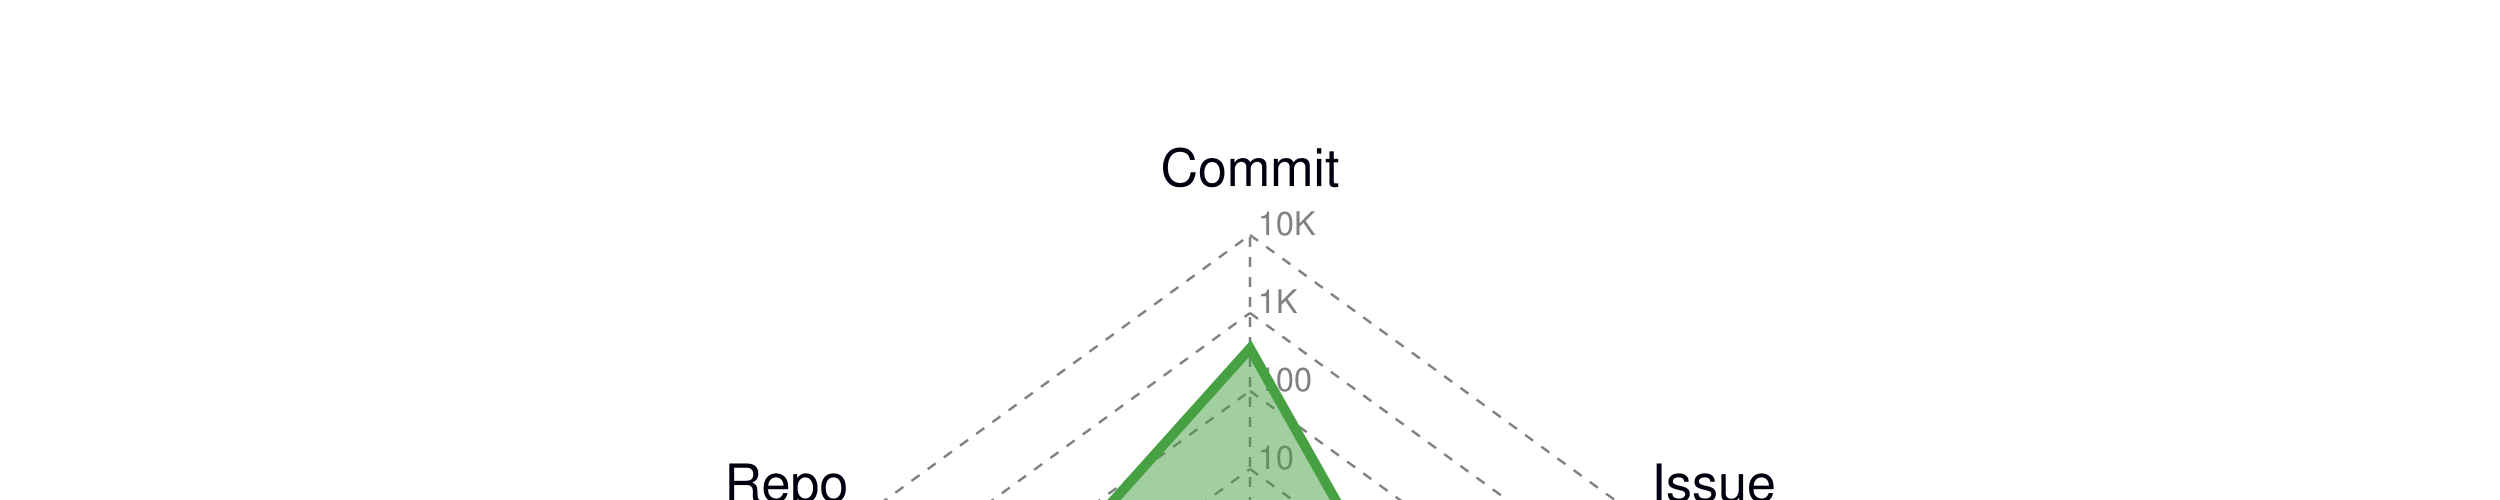
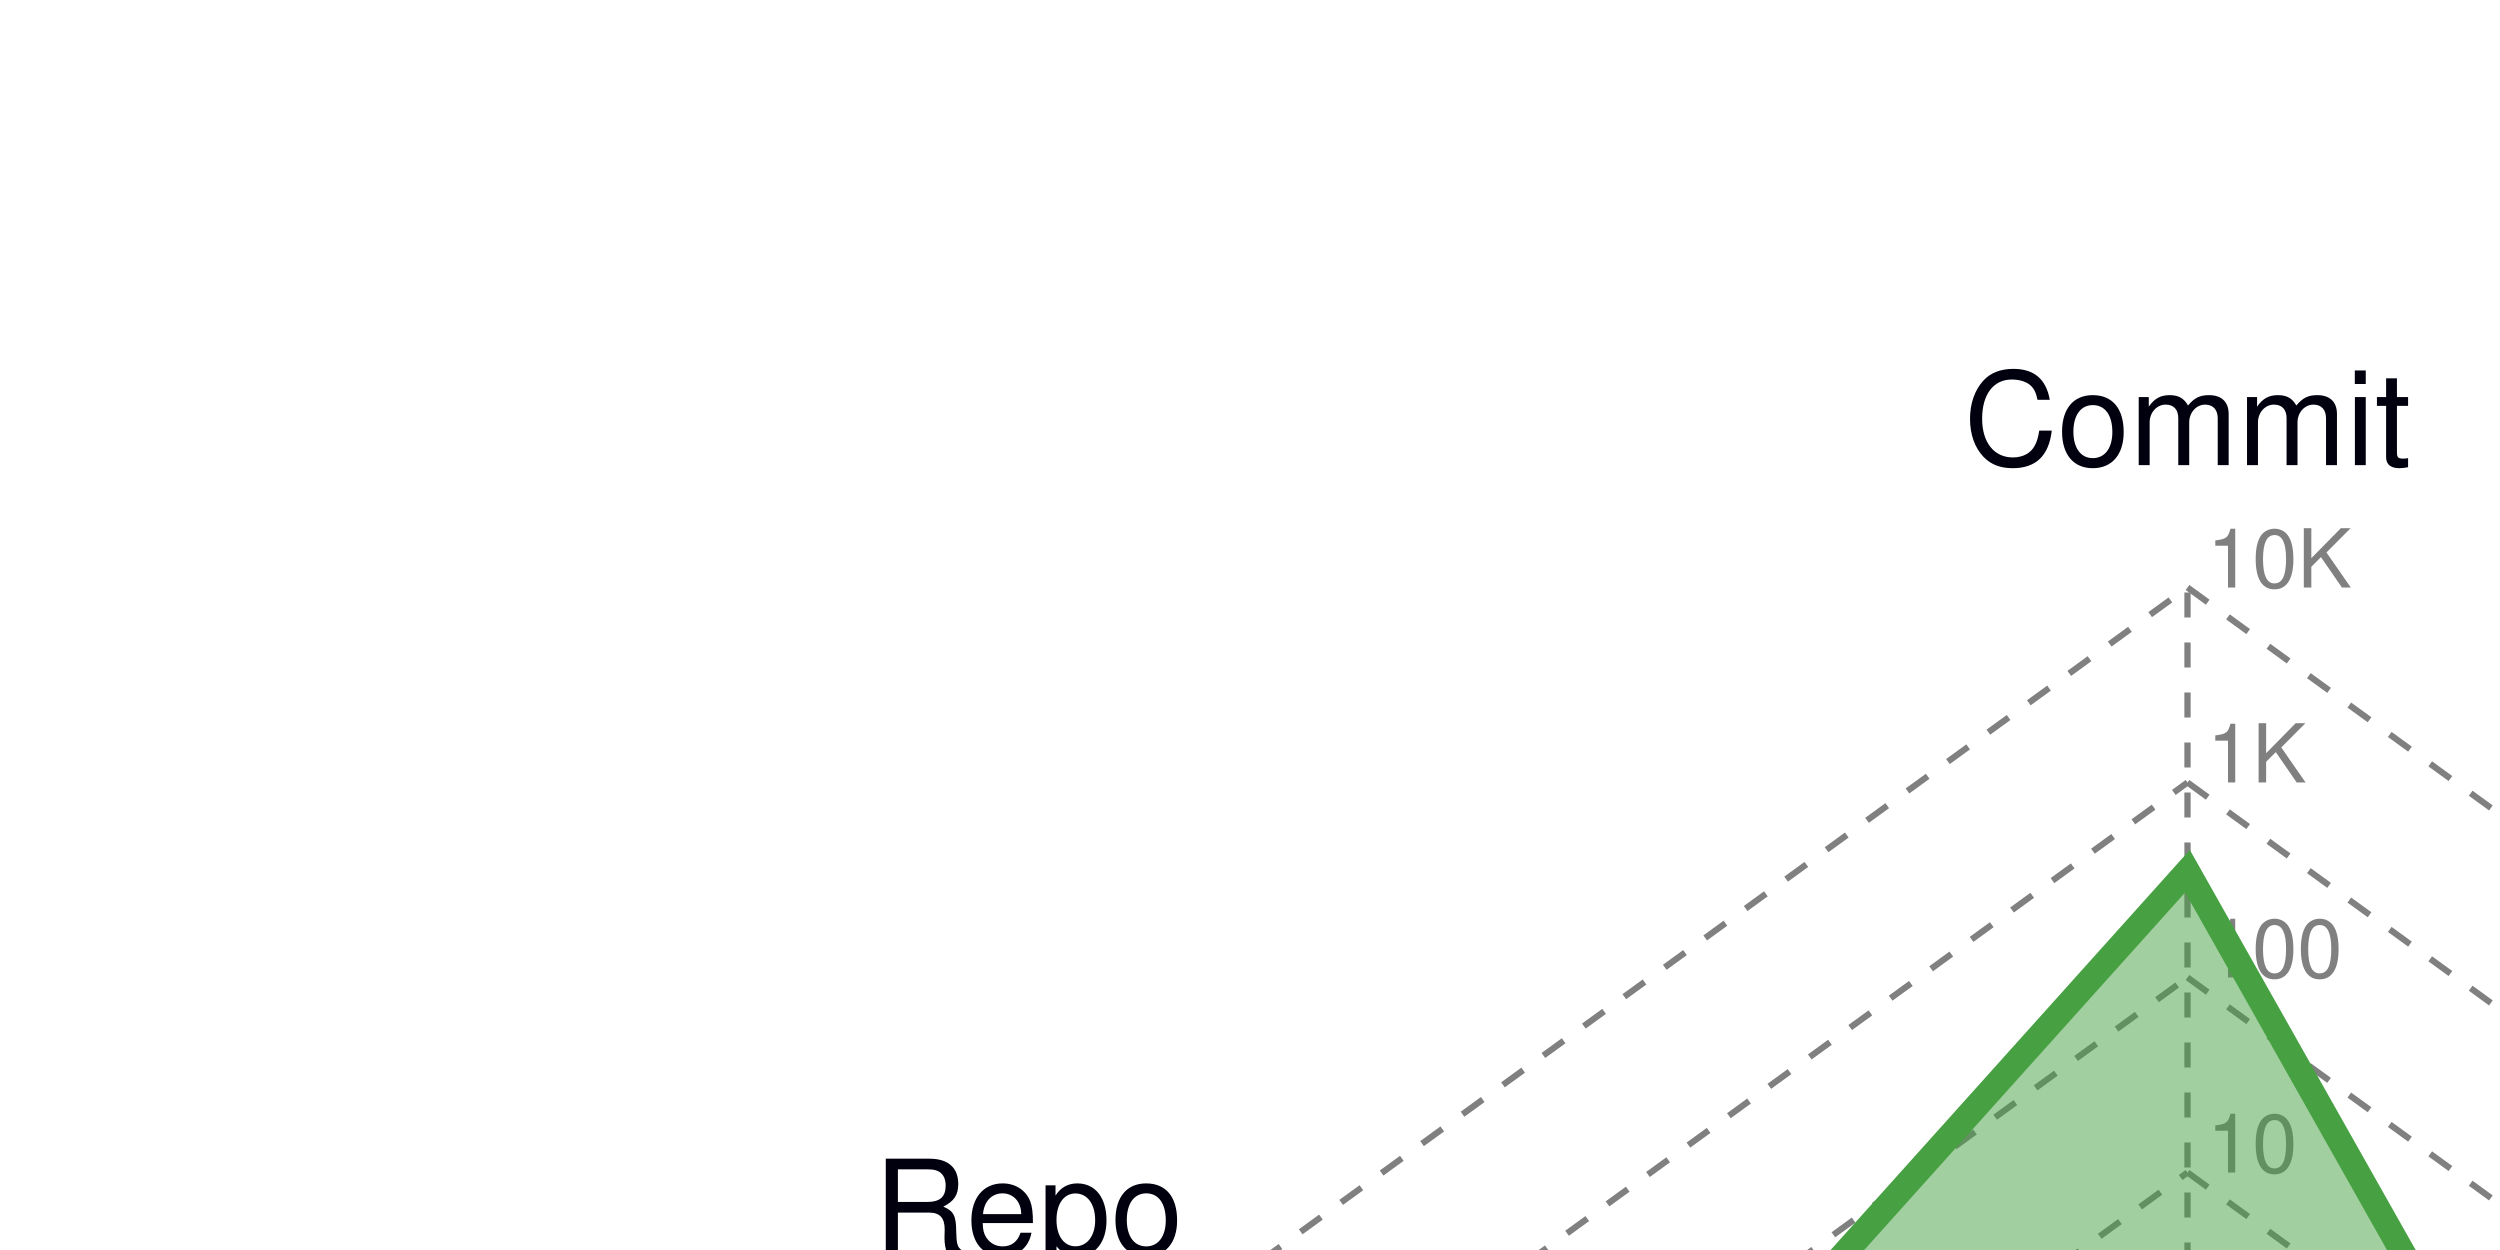
- <svg xmlns="http://www.w3.org/2000/svg" width="500" height="100" viewBox="0 0 500 200">
+ <svg xmlns="http://www.w3.org/2000/svg" width="200" height="100" viewBox="0 0 200 200">
  <style>
		* {
			font-family: "Ubuntu", "Helvetica", "Arial", sans-serif;
		}
	</style>
  <g transform="translate(250, 250)">
    <line x1="0" y1="-31.2" x2="29.67" y2="-9.64" style="stroke: gray; stroke-dasharray: 4 4; stroke-width: 1px;">
		</line>
    <line x1="29.67" y1="-9.64" x2="18.34" y2="25.24" style="stroke: gray; stroke-dasharray: 4 4; stroke-width: 1px;" />
    <line x1="18.34" y1="25.24" x2="-18.34" y2="25.24" style="stroke: gray; stroke-dasharray: 4 4; stroke-width: 1px;" />
    <line x1="-18.34" y1="25.24" x2="-29.67" y2="-9.64" style="stroke: gray; stroke-dasharray: 4 4; stroke-width: 1px;" />
    <line x1="-29.67" y1="-9.64" x2="0" y2="-31.2" style="stroke: gray; stroke-dasharray: 4 4; stroke-width: 1px;">
		</line>
    <line x1="0" y1="-62.4" x2="59.35" y2="-19.28" style="stroke: gray; stroke-dasharray: 4 4; stroke-width: 1px;">
		</line>
    <line x1="59.35" y1="-19.28" x2="36.68" y2="50.48" style="stroke: gray; stroke-dasharray: 4 4; stroke-width: 1px;" />
    <line x1="36.68" y1="50.48" x2="-36.68" y2="50.48" style="stroke: gray; stroke-dasharray: 4 4; stroke-width: 1px;" />
    <line x1="-36.68" y1="50.48" x2="-59.35" y2="-19.28" style="stroke: gray; stroke-dasharray: 4 4; stroke-width: 1px;" />
    <line x1="-59.35" y1="-19.28" x2="0" y2="-62.4" style="stroke: gray; stroke-dasharray: 4 4; stroke-width: 1px;">
		</line>
    <line x1="0" y1="-93.6" x2="89.02" y2="-28.92" style="stroke: gray; stroke-dasharray: 4 4; stroke-width: 1px;">
		</line>
    <line x1="89.02" y1="-28.92" x2="55.02" y2="75.72" style="stroke: gray; stroke-dasharray: 4 4; stroke-width: 1px;" />
    <line x1="55.02" y1="75.72" x2="-55.02" y2="75.72" style="stroke: gray; stroke-dasharray: 4 4; stroke-width: 1px;" />
    <line x1="-55.02" y1="75.72" x2="-89.02" y2="-28.92" style="stroke: gray; stroke-dasharray: 4 4; stroke-width: 1px;" />
    <line x1="-89.02" y1="-28.92" x2="0" y2="-93.6" style="stroke: gray; stroke-dasharray: 4 4; stroke-width: 1px;">
		</line>
    <line x1="0" y1="-124.8" x2="118.69" y2="-38.57" style="stroke: gray; stroke-dasharray: 4 4; stroke-width: 1px;" />
    <line x1="118.69" y1="-38.57" x2="73.36" y2="100.97" style="stroke: gray; stroke-dasharray: 4 4; stroke-width: 1px;" />
    <line x1="73.36" y1="100.97" x2="-73.36" y2="100.97" style="stroke: gray; stroke-dasharray: 4 4; stroke-width: 1px;" />
    <line x1="-73.36" y1="100.97" x2="-118.69" y2="-38.57" style="stroke: gray; stroke-dasharray: 4 4; stroke-width: 1px;" />
    <line x1="-118.69" y1="-38.57" x2="0" y2="-124.8" style="stroke: gray; stroke-dasharray: 4 4; stroke-width: 1px;" />
    <line x1="0" y1="-156" x2="148.36" y2="-48.21" style="stroke: gray; stroke-dasharray: 4 4; stroke-width: 1px;">
		</line>
    <line x1="148.36" y1="-48.21" x2="91.69" y2="126.21" style="stroke: gray; stroke-dasharray: 4 4; stroke-width: 1px;" />
    <line x1="91.69" y1="126.21" x2="-91.69" y2="126.21" style="stroke: gray; stroke-dasharray: 4 4; stroke-width: 1px;" />
    <line x1="-91.69" y1="126.21" x2="-148.36" y2="-48.21" style="stroke: gray; stroke-dasharray: 4 4; stroke-width: 1px;" />
    <line x1="-148.36" y1="-48.21" x2="0" y2="-156" style="stroke: gray; stroke-dasharray: 4 4; stroke-width: 1px;">
		</line>
    <text style="font-size: 13px;" text-anchor="start" dominant-baseline="auto" x="3.12" y="-31.2" fill="gray">1</text>
    <text style="font-size: 13px;" text-anchor="start" dominant-baseline="auto" x="3.12" y="-62.4" fill="gray">10</text>
    <text style="font-size: 13px;" text-anchor="start" dominant-baseline="auto" x="3.12" y="-93.6" fill="gray">100</text>
    <text style="font-size: 13px;" text-anchor="start" dominant-baseline="auto" x="3.12" y="-124.8" fill="gray">1K</text>
    <text style="font-size: 13px;" text-anchor="start" dominant-baseline="auto" x="3.12" y="-156" fill="gray">10K</text>
    <g class="axis">
      <line x1="0" y1="-31.2" x2="0" y2="-156" style="stroke: gray; stroke-dasharray: 4 4; stroke-width: 1px;">
			</line>
      <text style="font-size: 20.8px;" text-anchor="middle" dominant-baseline="middle" x="0" y="-182.52" fill="#00000f">Commit</text>
    </g>
    <g class="axis">
      <line x1="29.67" y1="-9.64" x2="148.36" y2="-48.21" style="stroke: gray; stroke-dasharray: 4 4; stroke-width: 1px;" />
      <text style="font-size: 20.8px;" text-anchor="middle" dominant-baseline="middle" x="185.46" y="-56.4" fill="#00000f">Issue</text>
    </g>
    <g class="axis">
      <line x1="18.34" y1="25.24" x2="91.69" y2="126.21" style="stroke: gray; stroke-dasharray: 4 4; stroke-width: 1px;" />
      <text style="font-size: 20.8px;" text-anchor="middle" dominant-baseline="middle" x="114.62" y="147.66" fill="#00000f">PullReq</text>
    </g>
    <g class="axis">
      <line x1="-18.34" y1="25.24" x2="-91.69" y2="126.21" style="stroke: gray; stroke-dasharray: 4 4; stroke-width: 1px;" />
      <text style="font-size: 20.8px;" text-anchor="middle" dominant-baseline="middle" x="-114.62" y="147.66" fill="#00000f">Review</text>
    </g>
    <g class="axis">
      <line x1="-29.67" y1="-9.64" x2="-148.36" y2="-48.21" style="stroke: gray; stroke-dasharray: 4 4; stroke-width: 1px;" />
      <text style="font-size: 20.8px;" text-anchor="middle" dominant-baseline="middle" x="-185.46" y="-56.4" fill="#00000f">Repo</text>
    </g>
    <polygon style="stroke-width: 4px; stroke: #47a042; fill: #47a042; fill-opacity: 0.5;" points="0,-110.61 52.76,-17.14 43.98,60.53 -14.67,20.19 -76.88,-24.98">
      <animate attributeName="points" values="0,-24.96 23.74,-7.71 14.67,20.19 -14.67,20.19 -23.74,-7.71;0,-110.61 52.76,-17.14 43.98,60.53 -14.67,20.19 -76.88,-24.98" dur="3s" repeatCount="1" />
    </polygon>
  </g>
</svg>
